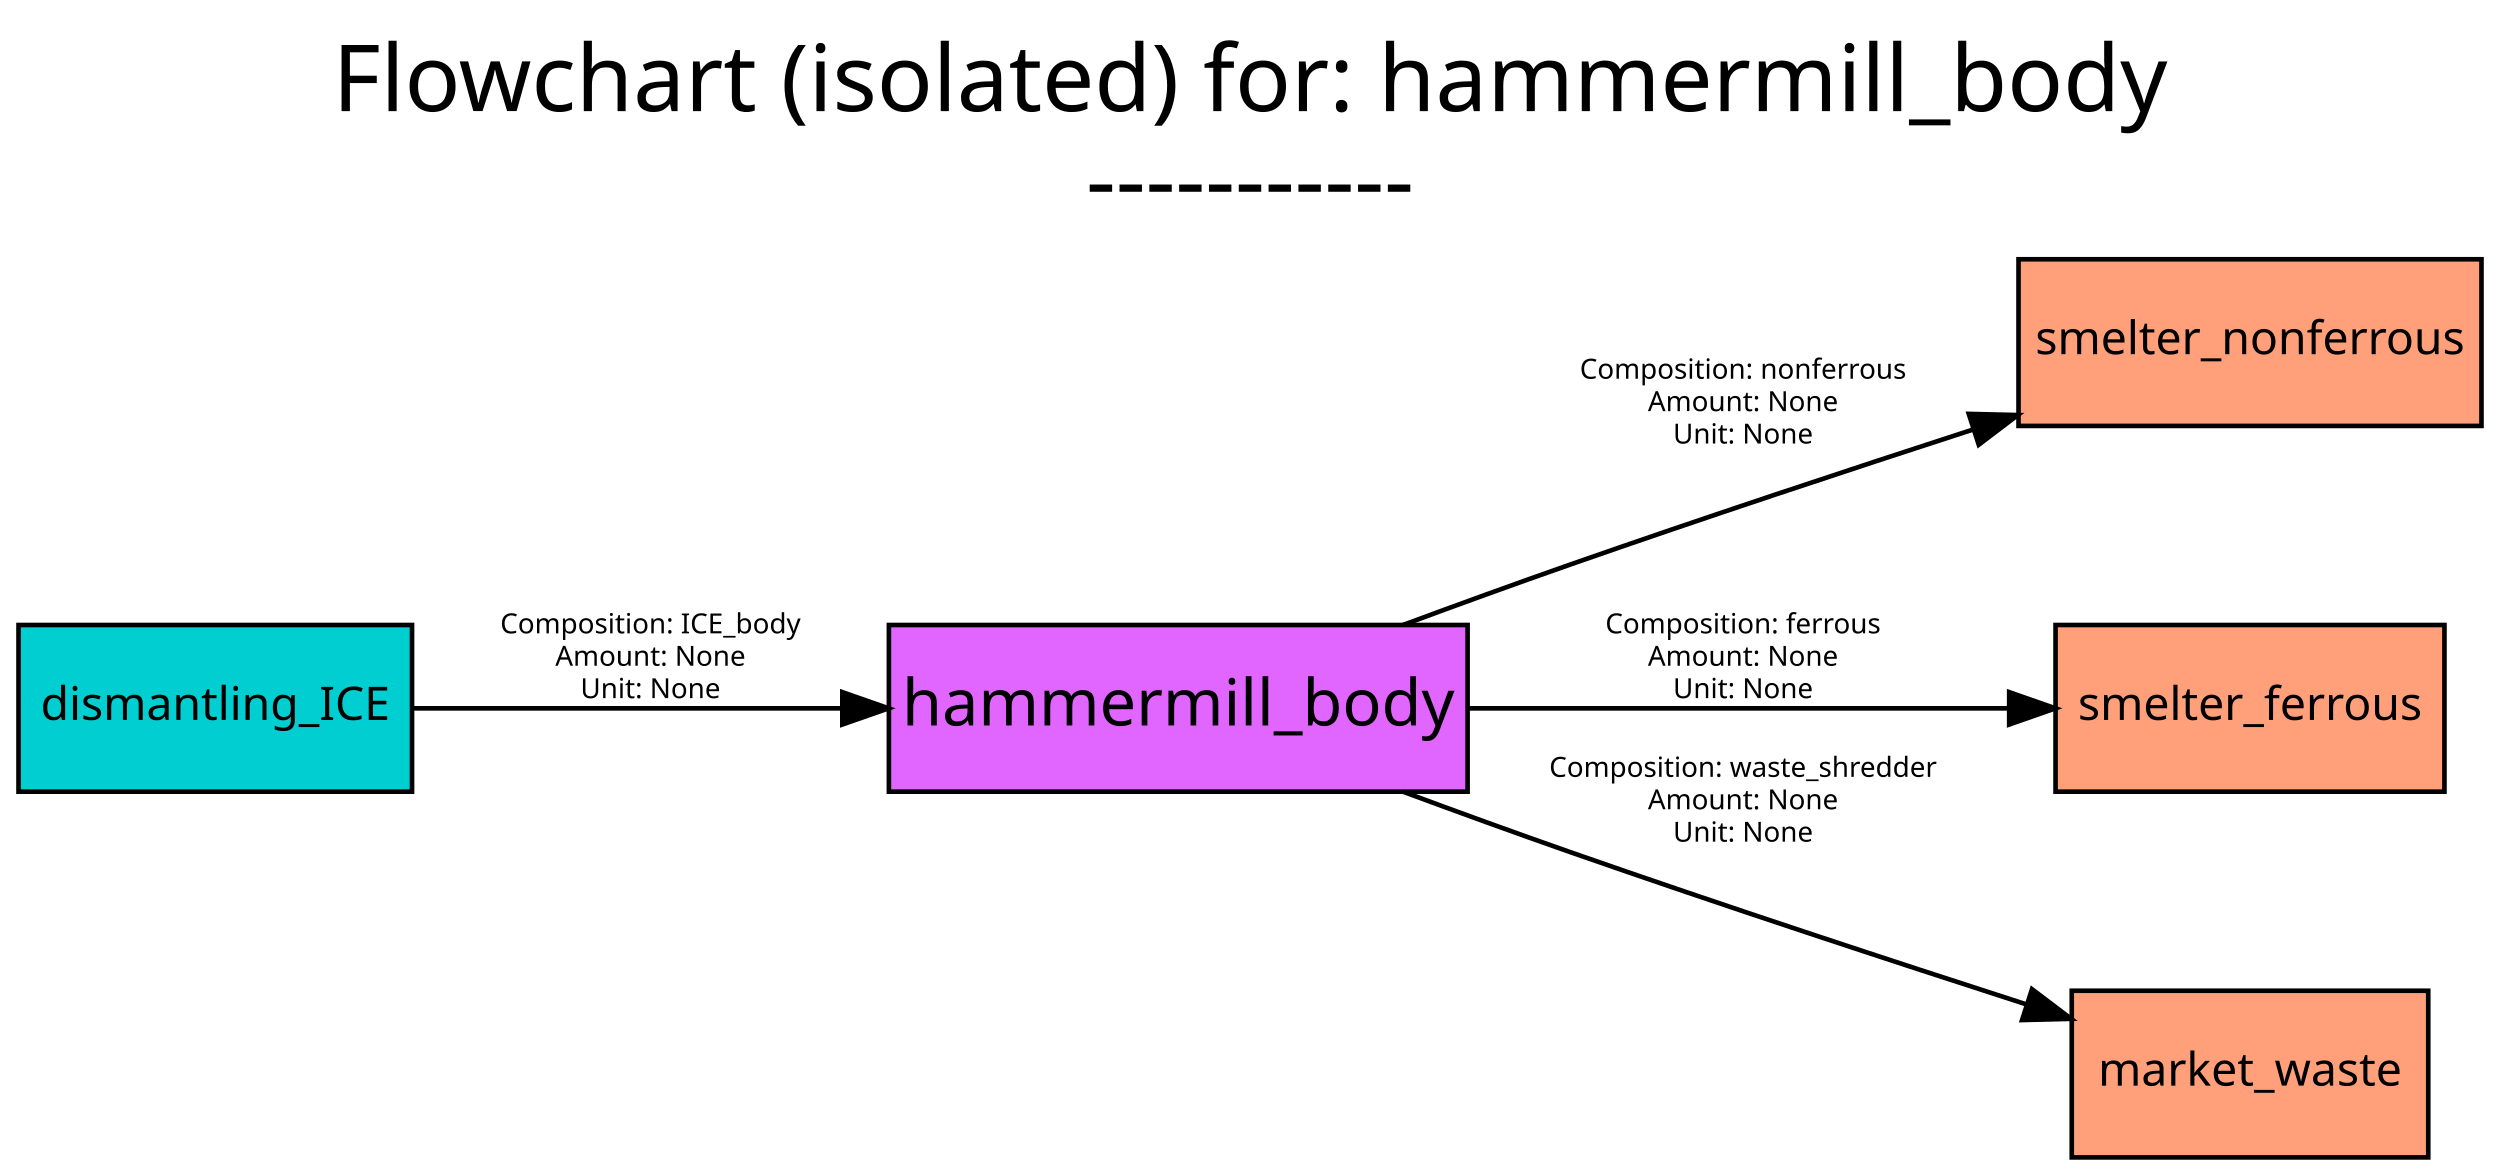
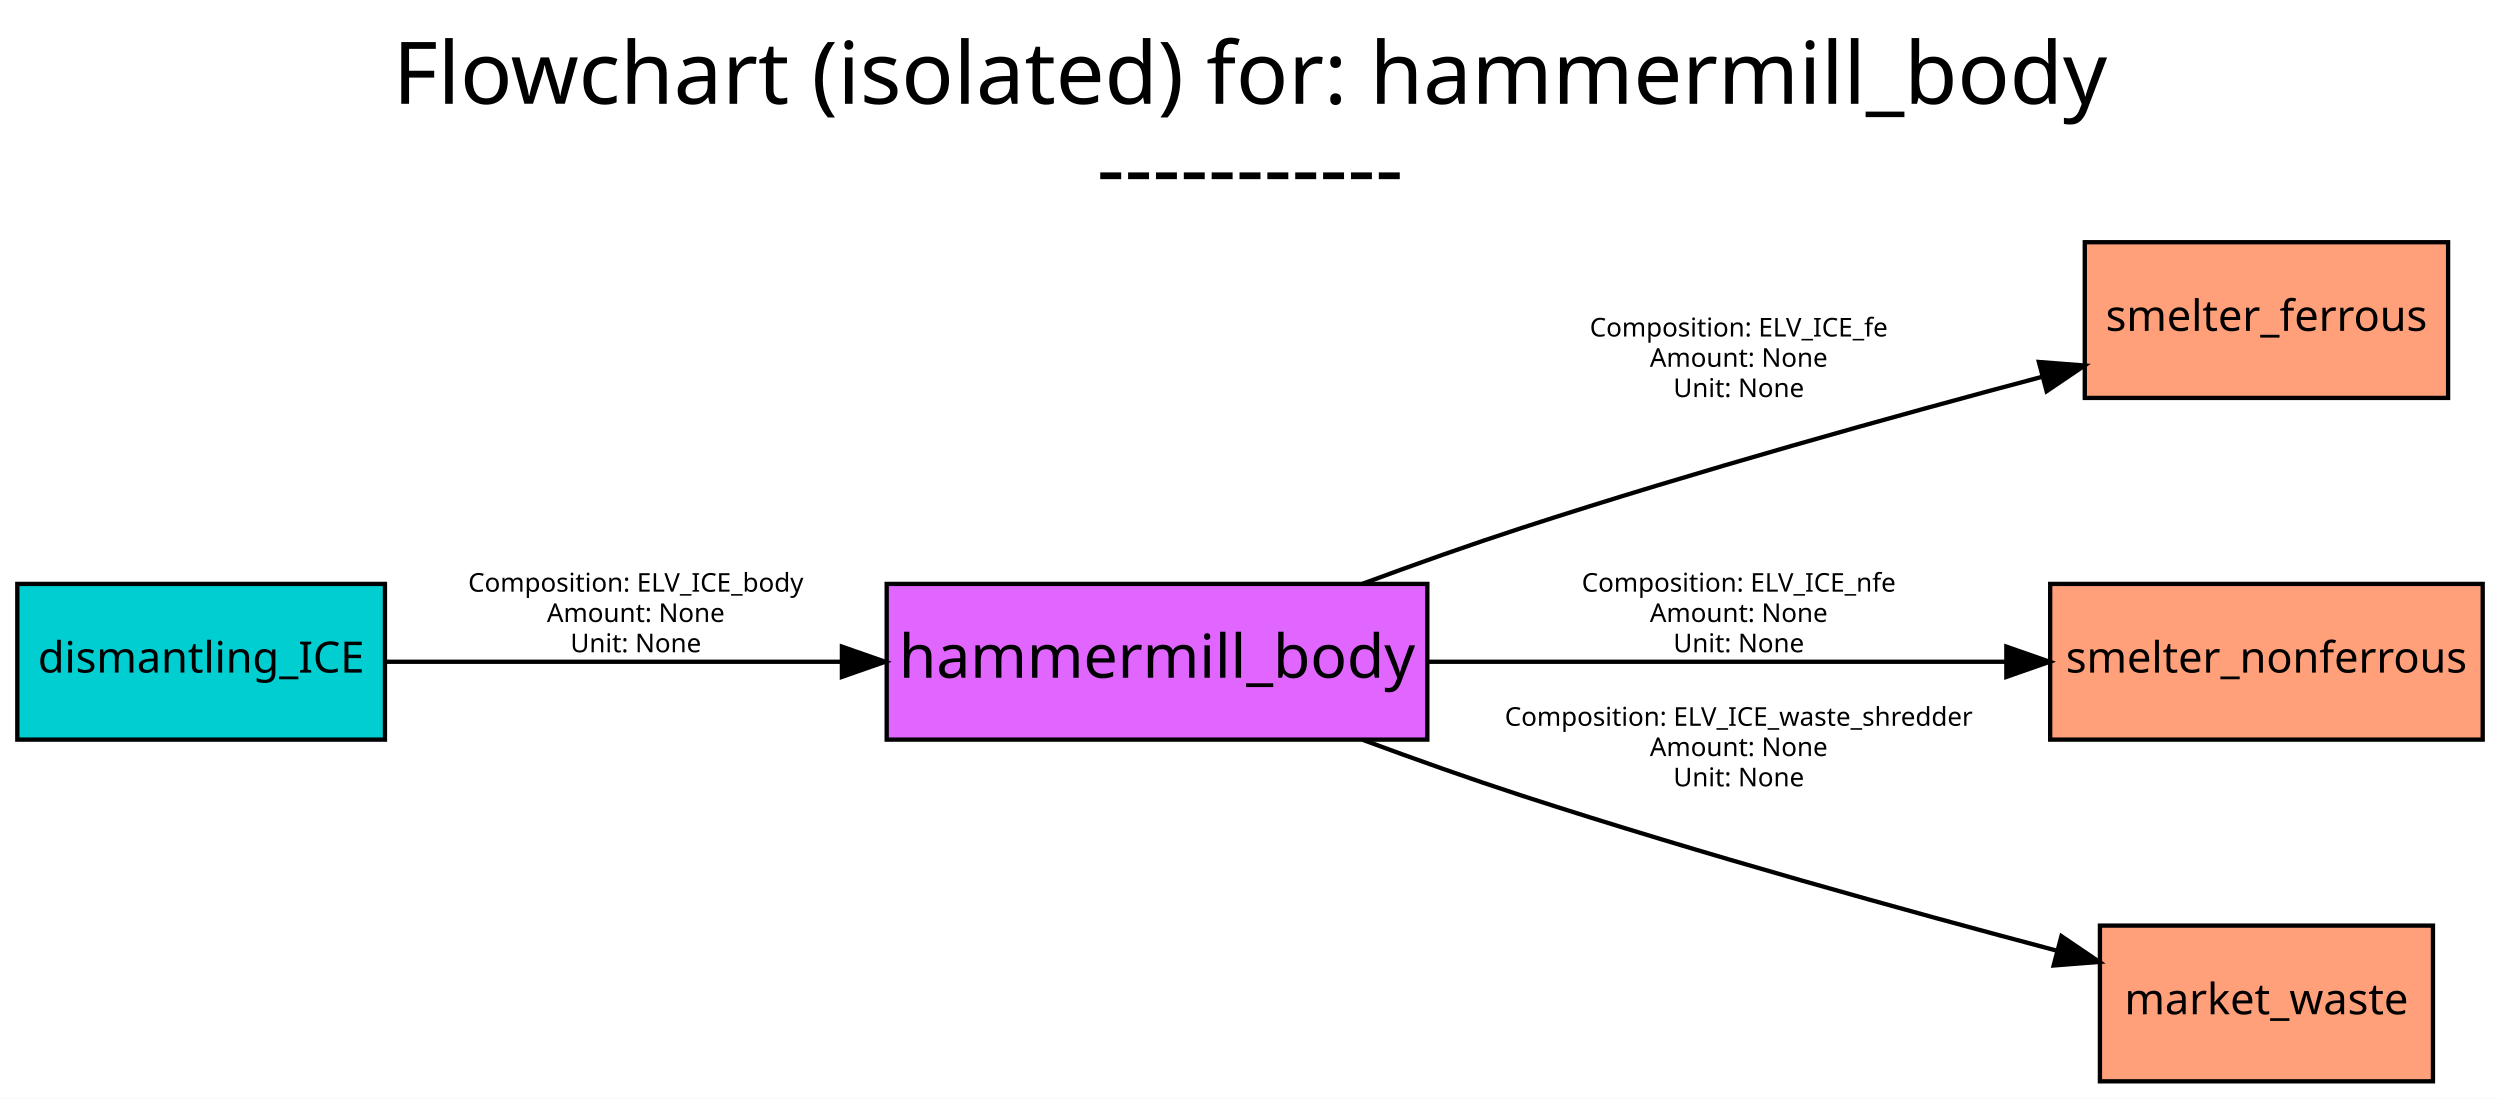
- <svg xmlns="http://www.w3.org/2000/svg" width="540pt" height="254pt" viewBox="0.00 0.00 540.00 254.00">
+ <svg xmlns="http://www.w3.org/2000/svg" width="578pt" height="254pt" viewBox="0.00 0.00 578.00 254.00">
  <g id="graph0" class="graph" transform="scale(1 1) rotate(0) translate(4 250)">
-     <polygon fill="white" stroke="transparent" points="-4,4 -4,-250 536,-250 536,4 -4,4" />
-     <text text-anchor="middle" x="266" y="-226" font-family="Cabin" font-size="20.00">Flowchart (isolated) for: hammermill_body</text>
-     <text text-anchor="middle" x="266" y="-204" font-family="Cabin" font-size="20.00">-----------</text>
+     <polygon fill="white" stroke="transparent" points="-4,4 -4,-250 574,-250 574,4 -4,4" />
+     <text text-anchor="middle" x="285" y="-226" font-family="Cabin" font-size="20.00">Flowchart (isolated) for: hammermill_body</text>
+     <text text-anchor="middle" x="285" y="-204" font-family="Cabin" font-size="20.00">-----------</text>
    <g id="node1" class="node">
-       <polygon fill="#e066ff" stroke="black" points="313,-115 188,-115 188,-79 313,-79 313,-115" />
-       <text text-anchor="middle" x="250.5" y="-93.3" font-family="Cabin" font-size="14.00">hammermill_body</text>
+       <polygon fill="#e066ff" stroke="black" points="326,-115 201,-115 201,-79 326,-79 326,-115" />
+       <text text-anchor="middle" x="263.5" y="-93.3" font-family="Cabin" font-size="14.00">hammermill_body</text>
    </g>
    <g id="node3" class="node">
-       <polygon fill="#ffa07a" stroke="black" points="532,-194 432,-194 432,-158 532,-158 532,-194" />
-       <text text-anchor="middle" x="482" y="-173.5" font-family="Cabin" font-size="10.00">smelter_nonferrous</text>
+       <polygon fill="#ffa07a" stroke="black" points="562,-194 478,-194 478,-158 562,-158 562,-194" />
+       <text text-anchor="middle" x="520" y="-173.5" font-family="Cabin" font-size="10.00">smelter_ferrous</text>
    </g>
    <g id="edge2" class="edge">
-       <path fill="none" stroke="black" d="M299.08,-115.02C310.79,-119.36 323.32,-123.91 335,-128 363.6,-138.01 395.55,-148.58 422.26,-157.25" />
-       <polygon fill="black" stroke="black" points="421.25,-160.6 431.84,-160.35 423.41,-153.94 421.25,-160.6" />
-       <text text-anchor="middle" x="372.5" y="-168.2" font-family="Cabin" font-size="6.00">Composition: nonferrous</text>
-       <text text-anchor="middle" x="372.5" y="-161.2" font-family="Cabin" font-size="6.00">Amount: None </text>
-       <text text-anchor="middle" x="372.5" y="-154.2" font-family="Cabin" font-size="6.00">Unit: None</text>
+       <path fill="none" stroke="black" d="M311.08,-115.06C323.04,-119.49 335.94,-124.08 348,-128 388.03,-141.03 434,-153.81 468.19,-162.9" />
+       <polygon fill="black" stroke="black" points="467.39,-166.31 477.95,-165.49 469.18,-159.55 467.39,-166.31" />
+       <text text-anchor="middle" x="398" y="-172.2" font-family="Cabin" font-size="6.00">Composition: ELV_ICE_fe</text>
+       <text text-anchor="middle" x="398" y="-165.2" font-family="Cabin" font-size="6.00">Amount: None </text>
+       <text text-anchor="middle" x="398" y="-158.2" font-family="Cabin" font-size="6.00">Unit: None</text>
    </g>
    <g id="node4" class="node">
-       <polygon fill="#ffa07a" stroke="black" points="524,-115 440,-115 440,-79 524,-79 524,-115" />
-       <text text-anchor="middle" x="482" y="-94.5" font-family="Cabin" font-size="10.00">smelter_ferrous</text>
+       <polygon fill="#ffa07a" stroke="black" points="570,-115 470,-115 470,-79 570,-79 570,-115" />
+       <text text-anchor="middle" x="520" y="-94.5" font-family="Cabin" font-size="10.00">smelter_nonferrous</text>
    </g>
    <g id="edge3" class="edge">
-       <path fill="none" stroke="black" d="M313,-97C349.46,-97 395.13,-97 429.65,-97" />
-       <polygon fill="black" stroke="black" points="429.98,-100.5 439.98,-97 429.98,-93.5 429.98,-100.5" />
-       <text text-anchor="middle" x="372.5" y="-113.2" font-family="Cabin" font-size="6.00">Composition: ferrous</text>
-       <text text-anchor="middle" x="372.5" y="-106.2" font-family="Cabin" font-size="6.00">Amount: None </text>
-       <text text-anchor="middle" x="372.5" y="-99.2" font-family="Cabin" font-size="6.00">Unit: None</text>
+       <path fill="none" stroke="black" d="M326.11,-97C366.71,-97 419.58,-97 459.7,-97" />
+       <polygon fill="black" stroke="black" points="459.87,-100.5 469.87,-97 459.87,-93.5 459.87,-100.5" />
+       <text text-anchor="middle" x="398" y="-113.2" font-family="Cabin" font-size="6.00">Composition: ELV_ICE_nfe</text>
+       <text text-anchor="middle" x="398" y="-106.2" font-family="Cabin" font-size="6.00">Amount: None </text>
+       <text text-anchor="middle" x="398" y="-99.2" font-family="Cabin" font-size="6.00">Unit: None</text>
    </g>
    <g id="node5" class="node">
-       <polygon fill="#ffa07a" stroke="black" points="520.5,-36 443.5,-36 443.5,0 520.5,0 520.5,-36" />
-       <text text-anchor="middle" x="482" y="-15.5" font-family="Cabin" font-size="10.00">market_waste</text>
+       <polygon fill="#ffa07a" stroke="black" points="558.5,-36 481.5,-36 481.5,0 558.5,0 558.5,-36" />
+       <text text-anchor="middle" x="520" y="-15.5" font-family="Cabin" font-size="10.00">market_waste</text>
    </g>
    <g id="edge4" class="edge">
-       <path fill="none" stroke="black" d="M299.08,-78.98C310.79,-74.64 323.32,-70.09 335,-66 367.78,-54.53 404.97,-42.32 433.61,-33.08" />
-       <polygon fill="black" stroke="black" points="434.91,-36.34 443.36,-29.94 432.77,-29.67 434.91,-36.34" />
-       <text text-anchor="middle" x="372.5" y="-82.2" font-family="Cabin" font-size="6.00">Composition: waste_shredder</text>
-       <text text-anchor="middle" x="372.5" y="-75.2" font-family="Cabin" font-size="6.00">Amount: None </text>
-       <text text-anchor="middle" x="372.5" y="-68.2" font-family="Cabin" font-size="6.00">Unit: None</text>
+       <path fill="none" stroke="black" d="M311.08,-78.94C323.04,-74.51 335.94,-69.92 348,-66 389.37,-52.54 437.07,-39.34 471.56,-30.2" />
+       <polygon fill="black" stroke="black" points="472.6,-33.55 481.37,-27.61 470.81,-26.78 472.6,-33.55" />
+       <text text-anchor="middle" x="398" y="-82.2" font-family="Cabin" font-size="6.00">Composition: ELV_ICE_waste_shredder</text>
+       <text text-anchor="middle" x="398" y="-75.2" font-family="Cabin" font-size="6.00">Amount: None </text>
+       <text text-anchor="middle" x="398" y="-68.2" font-family="Cabin" font-size="6.00">Unit: None</text>
    </g>
    <g id="node2" class="node">
      <polygon fill="darkturquoise" stroke="black" points="85,-115 0,-115 0,-79 85,-79 85,-115" />
      <text text-anchor="middle" x="42.5" y="-94.5" font-family="Cabin" font-size="10.00">dismantling_ICE</text>
    </g>
    <g id="edge1" class="edge">
-       <path fill="none" stroke="black" d="M85.19,-97C111.7,-97 146.73,-97 177.64,-97" />
-       <polygon fill="black" stroke="black" points="177.94,-100.5 187.94,-97 177.94,-93.5 177.94,-100.5" />
-       <text text-anchor="middle" x="136.5" y="-113.2" font-family="Cabin" font-size="6.00">Composition: ICE_body</text>
-       <text text-anchor="middle" x="136.5" y="-106.2" font-family="Cabin" font-size="6.00">Amount: None </text>
-       <text text-anchor="middle" x="136.5" y="-99.2" font-family="Cabin" font-size="6.00">Unit: None</text>
+       <path fill="none" stroke="black" d="M85.21,-97C114.91,-97 155.6,-97 190.5,-97" />
+       <polygon fill="black" stroke="black" points="190.65,-100.5 200.65,-97 190.65,-93.5 190.65,-100.5" />
+       <text text-anchor="middle" x="143" y="-113.2" font-family="Cabin" font-size="6.00">Composition: ELV_ICE_body</text>
+       <text text-anchor="middle" x="143" y="-106.2" font-family="Cabin" font-size="6.00">Amount: None </text>
+       <text text-anchor="middle" x="143" y="-99.2" font-family="Cabin" font-size="6.00">Unit: None</text>
    </g>
  </g>
</svg>
